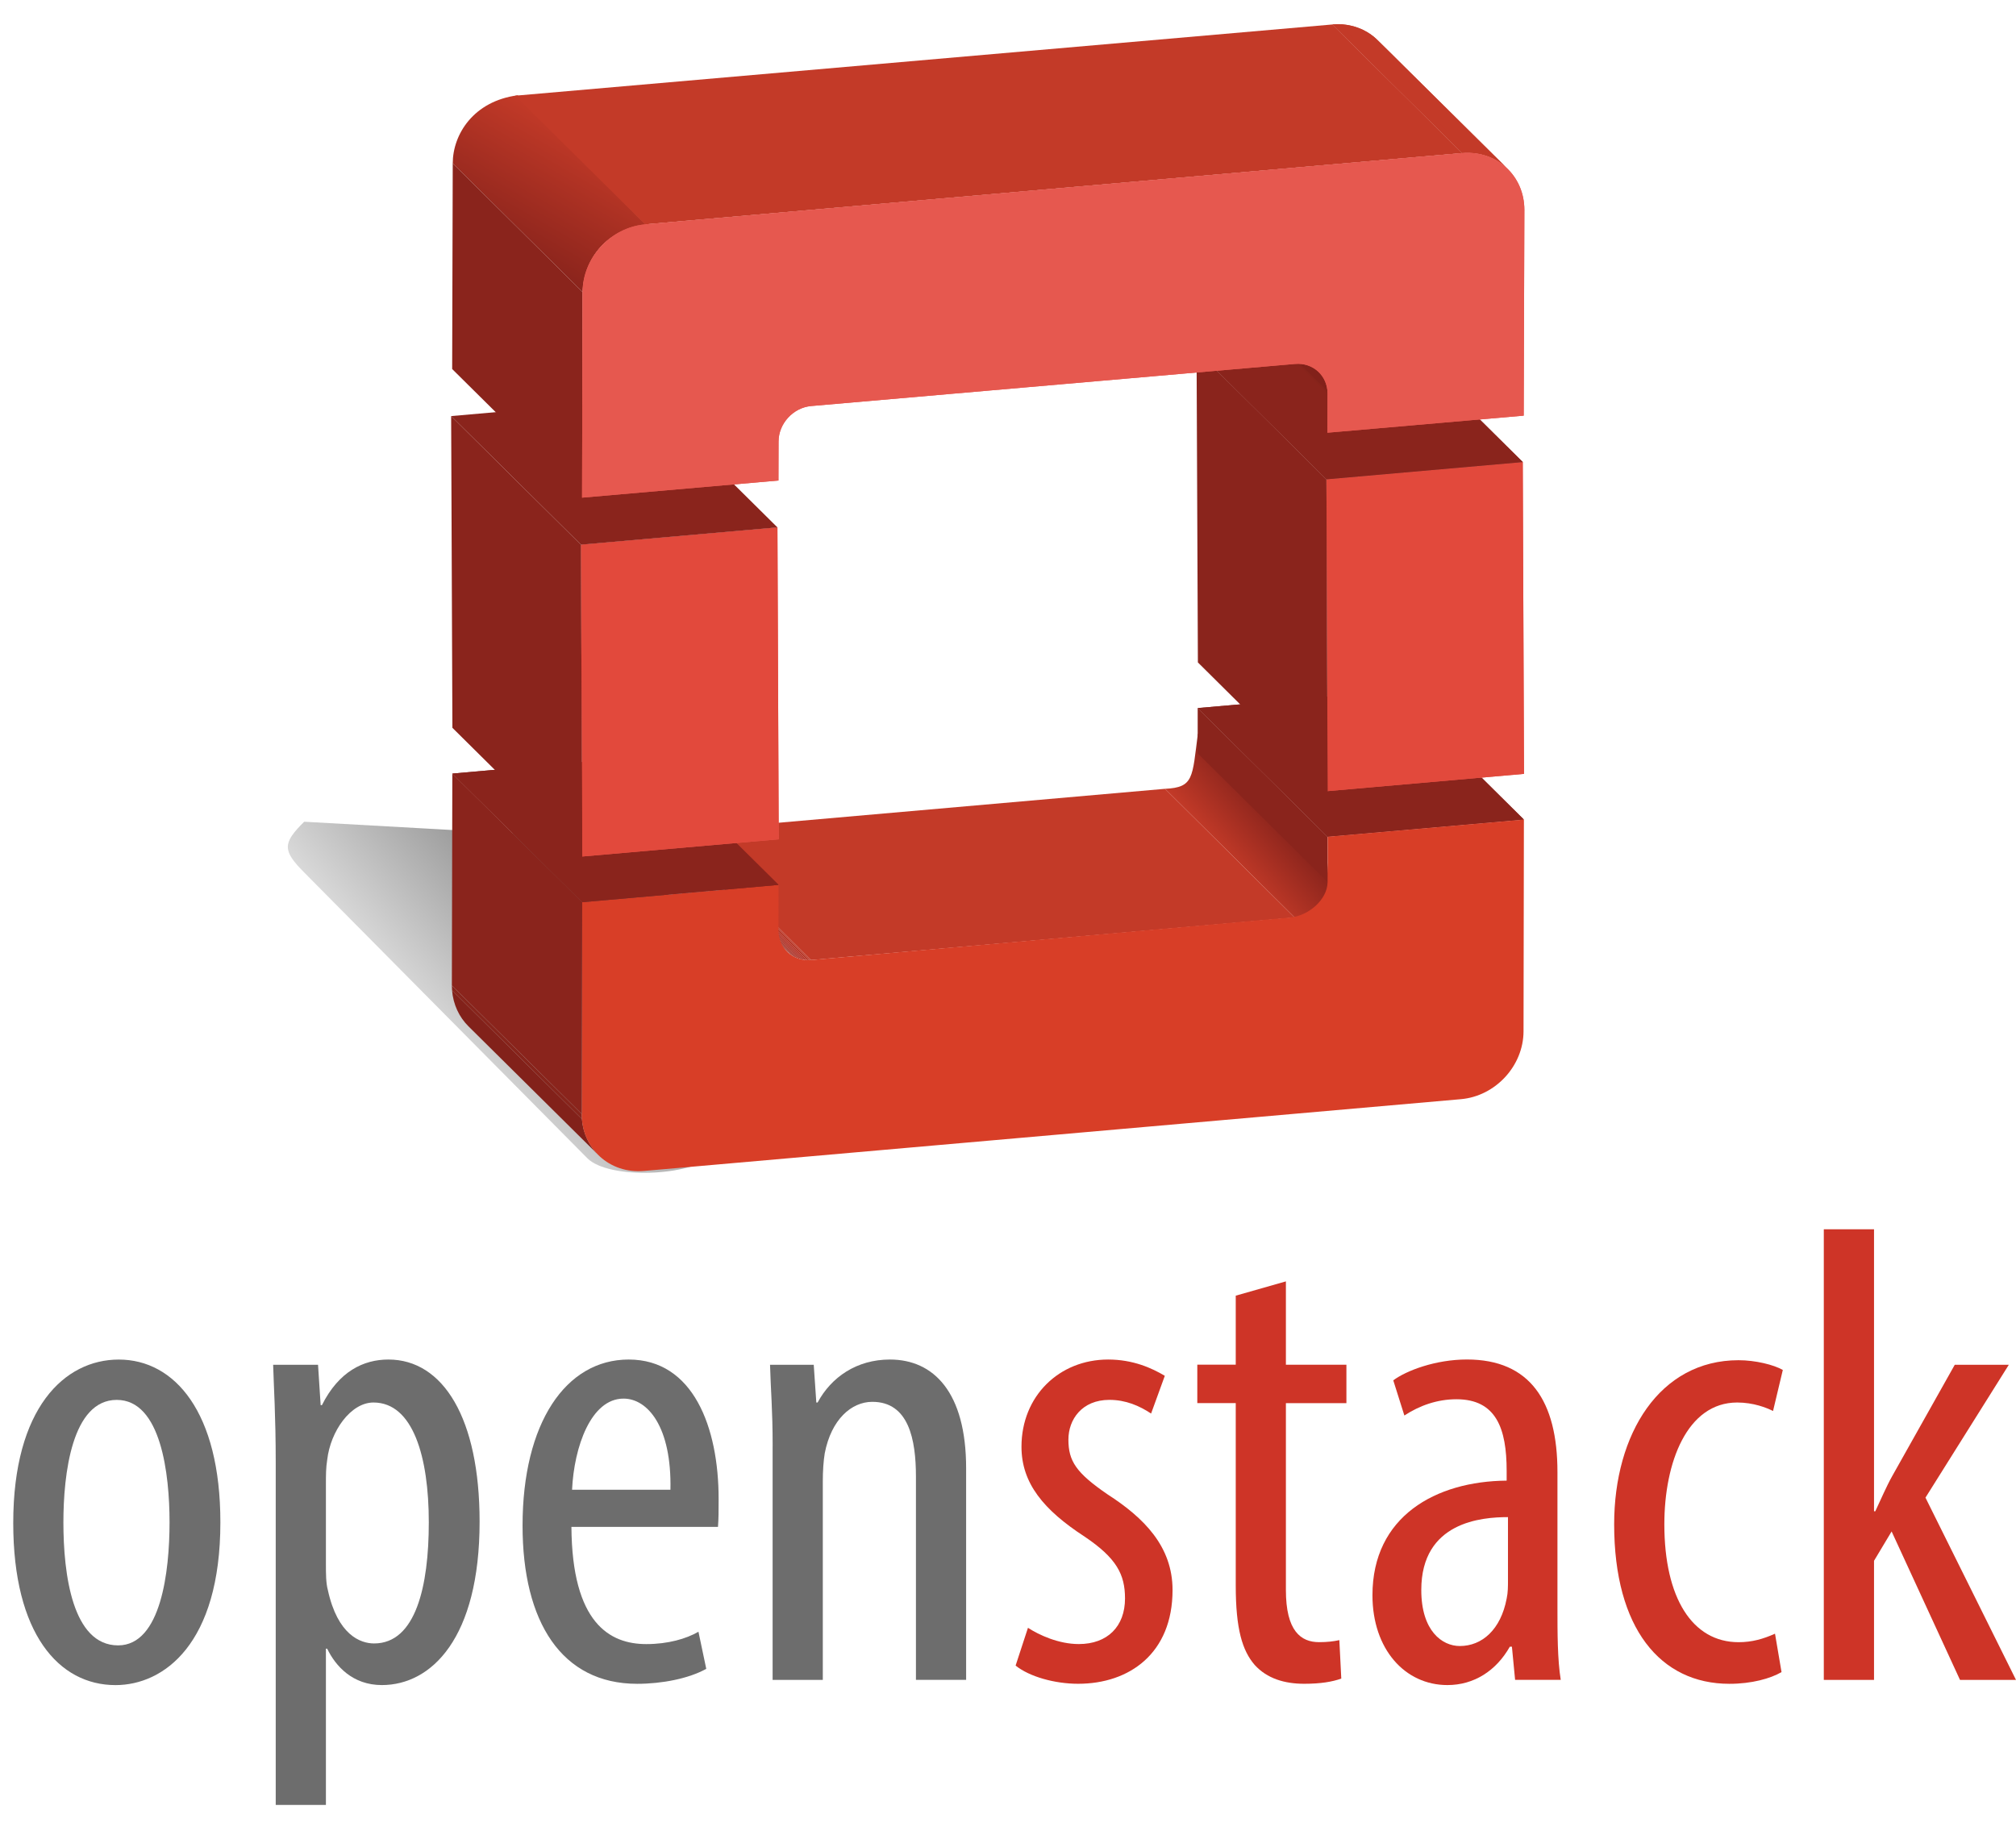
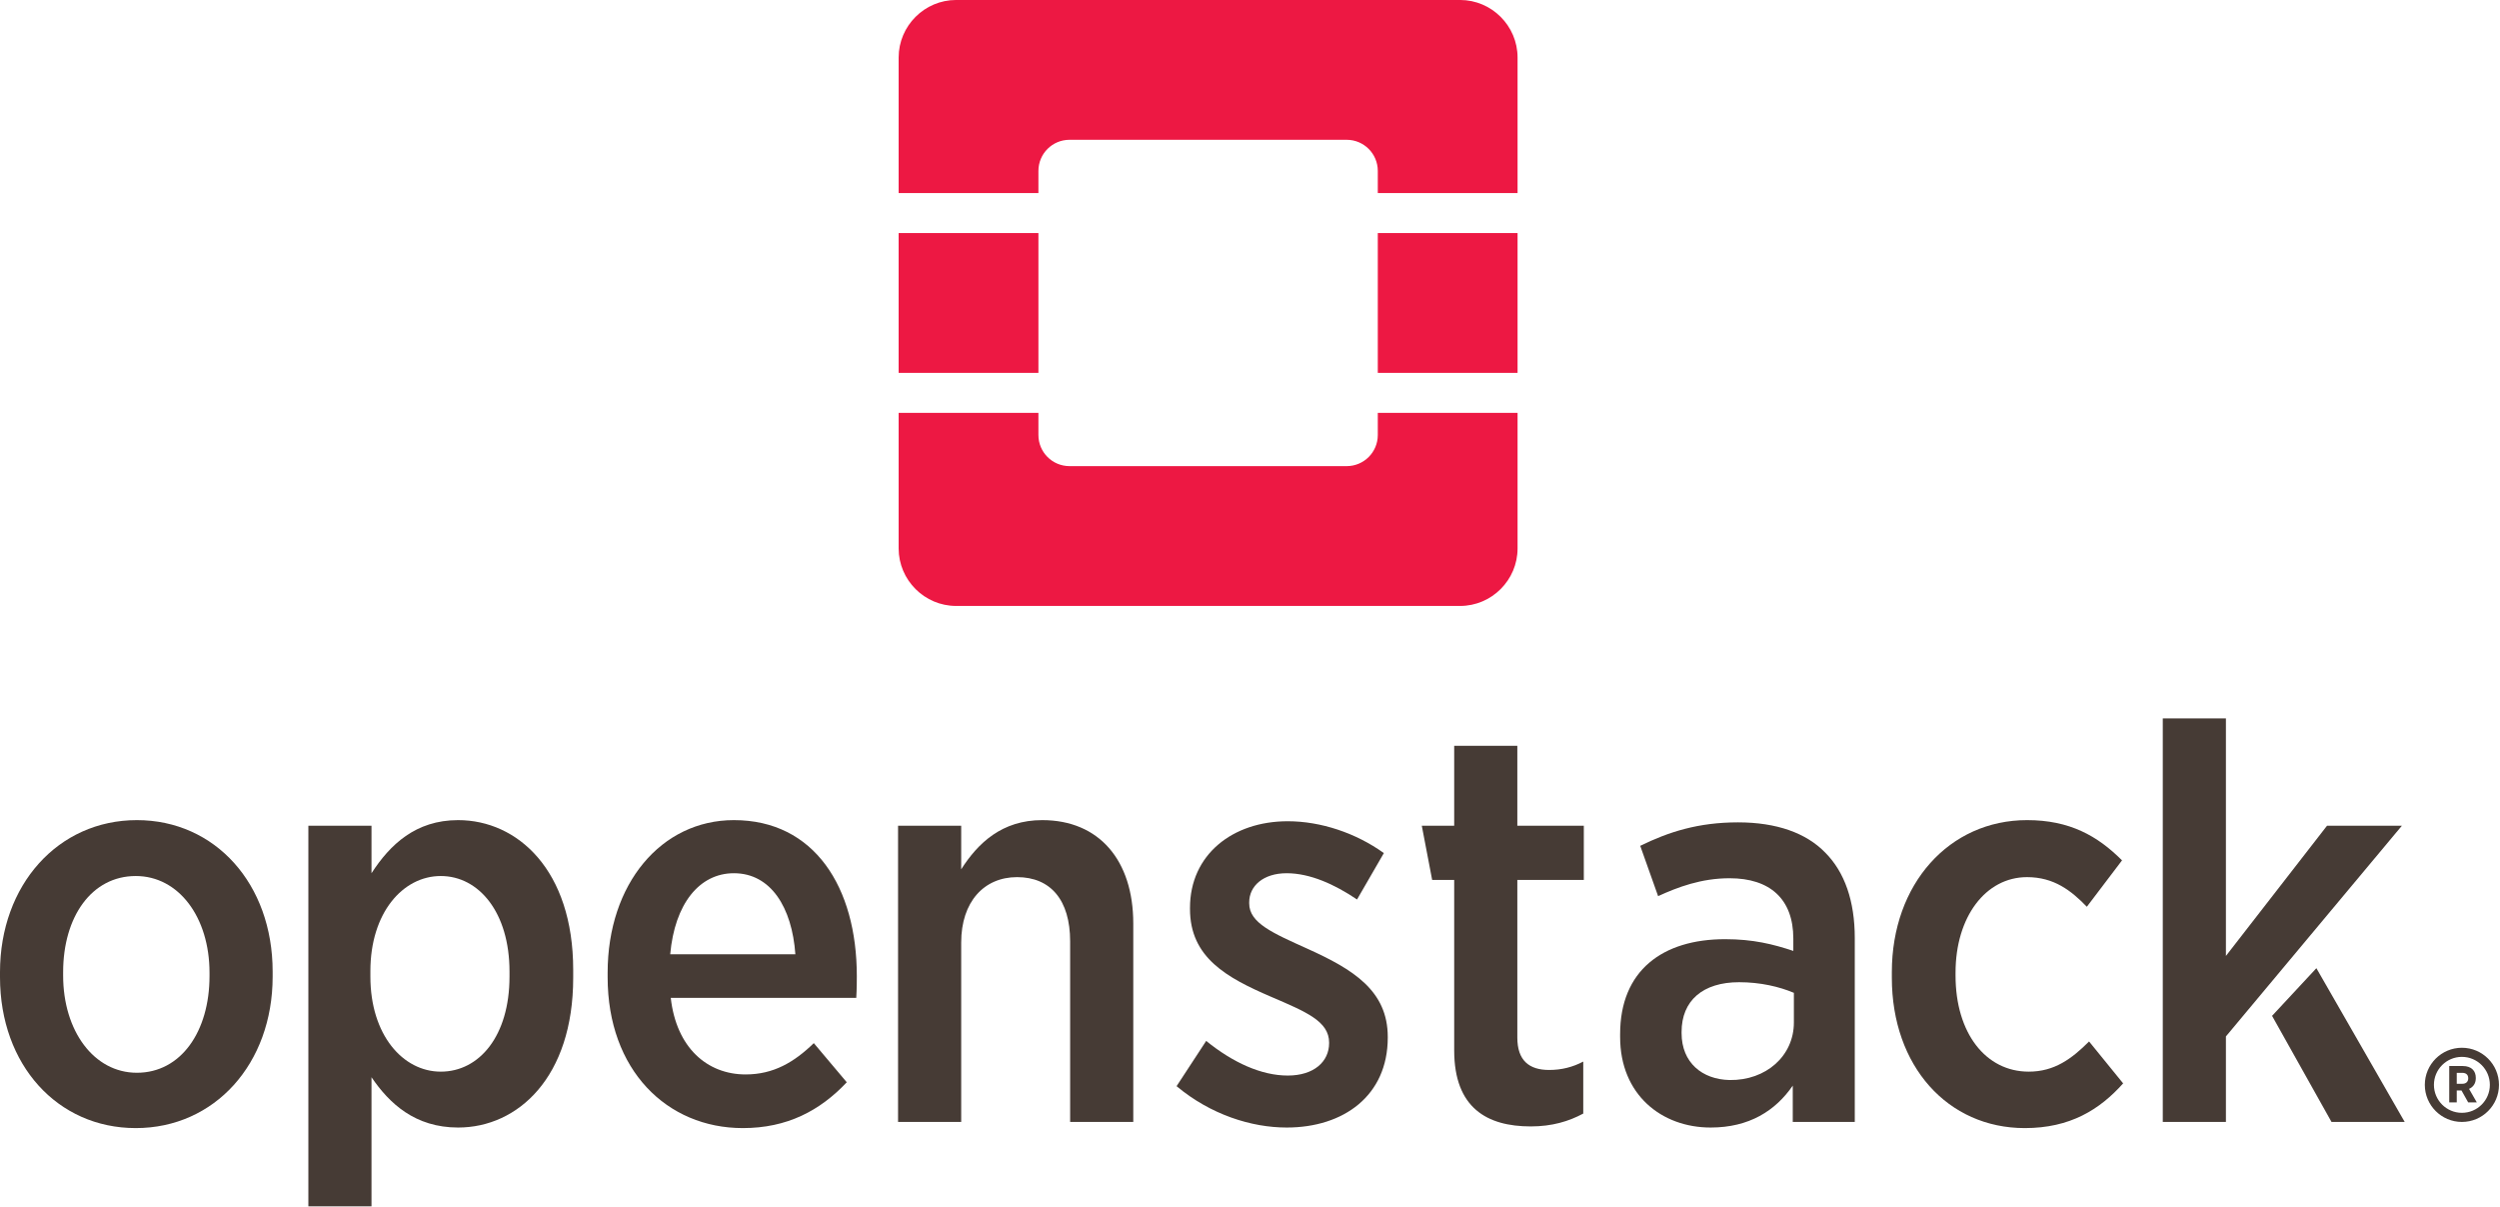
- <svg xmlns="http://www.w3.org/2000/svg" xmlns:xlink="http://www.w3.org/1999/xlink" version="1.1" id="Layer_1" x="0px" y="0px" width="59.37px" height="54.166px" viewBox="0 0 59.37 54.166" enable-background="new 0 0 59.37 54.166" xml:space="preserve">
-   <g>
-     <path fill="#6D6D6D" d="M6.49,44.841c0,3.587-1.669,4.795-3.089,4.795c-1.668,0-3.011-1.515-3.011-4.774   c0-3.396,1.515-4.815,3.107-4.815C5.146,40.046,6.49,41.6,6.49,44.841z M1.867,44.841c0,1.535,0.268,3.625,1.611,3.625   c1.266,0,1.515-2.186,1.515-3.625c0-1.419-0.249-3.606-1.554-3.606C2.117,41.234,1.867,43.422,1.867,44.841z" />
-     <path fill="#6D6D6D" d="M8.12,43.096c0-1.419-0.058-2.244-0.076-2.896h1.322l0.077,1.189h0.038   c0.499-0.997,1.228-1.343,1.957-1.343c1.611,0,2.686,1.727,2.686,4.776c0,3.433-1.42,4.813-2.878,4.813   c-0.862,0-1.362-0.557-1.611-1.072H9.598v4.603H8.12V43.096z M9.598,46.069c0,0.288,0,0.556,0.057,0.767   c0.288,1.324,0.959,1.573,1.362,1.573c1.228,0,1.611-1.688,1.611-3.568c0-1.917-0.46-3.529-1.63-3.529   c-0.671,0-1.266,0.845-1.362,1.689c-0.038,0.229-0.038,0.459-0.038,0.708V46.069z" />
-     <path fill="#6D6D6D" d="M16.828,44.976c0.019,2.84,1.132,3.452,2.206,3.452c0.633,0,1.17-0.153,1.535-0.364l0.23,1.093   c-0.518,0.288-1.305,0.441-2.034,0.441c-2.224,0-3.376-1.822-3.376-4.66c0-3.012,1.266-4.892,3.126-4.892   c1.9,0,2.648,1.995,2.648,4.104c0,0.346,0,0.595-0.019,0.825H16.828z M19.744,43.882c0.039-1.859-0.672-2.685-1.381-2.685   c-0.958,0-1.457,1.418-1.516,2.685H19.744z" />
-     <path fill="#6D6D6D" d="M22.754,42.598c0-1.095-0.057-1.649-0.077-2.398h1.287l0.076,1.112h0.038   c0.403-0.748,1.15-1.266,2.13-1.266c1.285,0,2.244,0.96,2.244,3.204v6.232h-1.478v-5.984c0-1.093-0.21-2.206-1.285-2.206   c-0.615,0-1.208,0.518-1.401,1.516c-0.037,0.23-0.057,0.519-0.057,0.824v5.851h-1.478V42.598z" />
-     <path fill="#CE3427" d="M30.273,47.948c0.326,0.212,0.902,0.479,1.497,0.479c0.844,0,1.361-0.518,1.361-1.343   c0-0.709-0.25-1.188-1.189-1.821c-1.208-0.786-1.86-1.573-1.86-2.648c0-1.495,1.113-2.569,2.552-2.569   c0.729,0,1.284,0.249,1.669,0.48l-0.404,1.111c-0.346-0.229-0.747-0.403-1.228-0.403c-0.806,0-1.207,0.575-1.207,1.171   c0,0.633,0.229,0.979,1.15,1.611c1.073,0.69,1.917,1.535,1.917,2.819c0,1.861-1.266,2.762-2.781,2.762   c-0.69,0-1.438-0.21-1.841-0.536L30.273,47.948z" />
-     <path fill="#CE3427" d="M37.869,37.744v2.455h1.782v1.132h-1.782v5.505c0,1.208,0.441,1.535,0.977,1.535   c0.231,0,0.424-0.021,0.597-0.06l0.057,1.133c-0.268,0.096-0.613,0.153-1.092,0.153c-0.578,0-1.094-0.153-1.459-0.556   c-0.364-0.422-0.557-1.057-0.557-2.34v-5.371H35.26v-1.132h1.132v-2.033L37.869,37.744z" />
-     <path fill="#CE3427" d="M44.619,49.482l-0.094-0.978h-0.061c-0.401,0.709-1.054,1.131-1.839,1.131   c-1.248,0-2.207-1.054-2.207-2.646c0-2.322,1.861-3.358,3.952-3.376v-0.288c0-1.247-0.308-2.109-1.479-2.109   c-0.574,0-1.094,0.191-1.533,0.479l-0.327-1.036c0.386-0.288,1.248-0.614,2.169-0.614c1.86,0,2.666,1.229,2.666,3.317v4.01   c0,0.711,0,1.515,0.097,2.109H44.619z M44.409,44.688c-0.766,0-2.553,0.134-2.553,2.147c0,1.208,0.616,1.65,1.134,1.65   c0.653,0,1.207-0.479,1.381-1.401c0.038-0.172,0.038-0.363,0.038-0.518V44.688z" />
-     <path fill="#CE3427" d="M52.465,49.253c-0.327,0.191-0.882,0.345-1.534,0.345c-2.033,0-3.395-1.631-3.395-4.699   c0-2.665,1.341-4.833,3.663-4.833c0.498,0,1.037,0.134,1.304,0.287l-0.288,1.209c-0.19-0.096-0.575-0.25-1.055-0.25   c-1.477,0-2.146,1.765-2.146,3.587c0,2.169,0.824,3.473,2.186,3.473c0.403,0,0.729-0.097,1.073-0.25L52.465,49.253z" />
-     <path fill="#CE3427" d="M55.189,44.516h0.037c0.173-0.365,0.326-0.729,0.498-1.036l1.843-3.28h1.592l-2.455,3.914l2.666,5.369   h-1.649l-2.014-4.373l-0.518,0.864v3.509H53.71V36.21h1.479V44.516z" />
-   </g>
-   <g>
-     <linearGradient id="SVGID_1_" gradientUnits="userSpaceOnUse" x1="133.168" y1="-304.745" x2="150.967" y2="-306.044" gradientTransform="matrix(0.711 -0.7032 -0.7032 -0.711 -297.5767 -90.3491)">
-       <stop offset="0" style="stop-color:#000000;stop-opacity:0" />
-       <stop offset="1" style="stop-color:#010201" />
-     </linearGradient>
-     <path fill="url(#SVGID_1_)" d="M8.945,25.686c-0.629-0.635-0.624-0.852,0.013-1.481l7.208,0.403   c0.635-0.628,1.713,0.25,2.342,0.888l4.304,3.166c0.629,0.637,2.95,2.234,2.314,2.863l-4.121,2.496   c-0.636,0.63-3.079,0.73-3.708,0.096L8.945,25.686z" />
-     <linearGradient id="SVGID_2_" gradientUnits="userSpaceOnUse" x1="304.456" y1="-328.632" x2="306.111" y2="-327.193" gradientTransform="matrix(1 0 0 -1 -268.5 -303.5)">
-       <stop offset="0" style="stop-color:#C33A28" />
-       <stop offset="0.882" style="stop-color:#8A241C" />
-     </linearGradient>
-     <path fill="url(#SVGID_2_)" d="M34.308,23.235l3.821,3.792c0.916-0.147,1.066-0.609,0.958-1.636l-3.81-3.782l0,0   C35.108,22.911,35.16,23.195,34.308,23.235L34.308,23.235z" />
-     <linearGradient id="SVGID_3_" gradientUnits="userSpaceOnUse" x1="283.565" y1="-310.894" x2="285.596" y2="-307.375" gradientTransform="matrix(1 0 0 -1 -268.5 -303.5)">
-       <stop offset="0" style="stop-color:#8A241C" />
-       <stop offset="1" style="stop-color:#C33A28" />
-     </linearGradient>
-     <path fill="url(#SVGID_3_)" d="M17.157,8.602l-3.824-3.788c0-0.854,0.612-1.837,1.913-2.007l3.781,3.812l0,0   C17.726,6.788,17.198,7.75,17.157,8.602L17.157,8.602z" />
-     <g>
-       <g>
-         <g>
-           <g>
-             <g>
-               <g>
-                 <g enable-background="new    ">
-                   <g>
-                     <g>
-                       <polygon fill="#8A241C" points="39.098,24.648 35.271,20.857 41.053,20.349 44.878,24.142           " />
-                     </g>
-                     <g>
-                       <polygon fill="#8A241C" points="39.098,24.648 35.271,20.857 41.053,20.349 44.878,24.142           " />
-                     </g>
-                   </g>
-                   <g>
-                     <polygon fill="#8A241C" points="39.096,25.981 35.271,22.19 35.271,20.857 39.098,24.648          " />
-                   </g>
-                   <g>
-                     <polygon fill="#C33A28" points="23.883,28.279 20.062,24.486 34.308,23.235 38.129,27.027          " />
-                   </g>
-                   <g enable-background="new    ">
-                     <g>
-                       <defs>
-                         <path id="SVGID_4_" d="M23.184,28.034c-0.059-0.058-0.135-0.131-0.194-0.191c-1.209-1.201-2.421-2.399-3.632-3.602             c0.175,0.174,0.424,0.269,0.705,0.245l3.821,3.793C23.605,28.305,23.358,28.204,23.184,28.034z" />
-                       </defs>
-                       <clipPath id="SVGID_5_">
-                         <use xlink:href="#SVGID_4_" overflow="visible" />
-                       </clipPath>
-                       <g clip-path="url(#SVGID_5_)" enable-background="new    ">
-                         <path fill="#942820" d="M23.184,28.034l-3.827-3.792c0.012,0.014,0.027,0.023,0.04,0.034l3.825,3.793             C23.206,28.056,23.196,28.047,23.184,28.034" />
-                         <path fill="#972920" d="M23.221,28.069l-3.825-3.793c0.02,0.021,0.042,0.037,0.061,0.053l3.824,3.79             C23.26,28.104,23.241,28.084,23.221,28.069" />
-                         <path fill="#9A2C21" d="M23.282,28.118l-3.824-3.79c0.017,0.013,0.037,0.024,0.057,0.035l3.825,3.791             C23.322,28.144,23.302,28.131,23.282,28.118" />
-                         <path fill="#9E2D21" d="M23.339,28.154l-3.825-3.791c0.02,0.014,0.04,0.024,0.059,0.032l3.825,3.792             C23.378,28.179,23.358,28.168,23.339,28.154" />
-                         <path fill="#A22C23" d="M23.398,28.188l-3.825-3.792c0.018,0.01,0.037,0.019,0.055,0.03l3.824,3.788             C23.435,28.204,23.418,28.196,23.398,28.188" />
-                         <path fill="#A72D24" d="M23.452,28.214l-3.824-3.788c0.02,0.004,0.042,0.013,0.059,0.019l3.823,3.791             C23.491,28.227,23.472,28.222,23.452,28.214" />
-                         <path fill="#AB3125" d="M23.509,28.235l-3.823-3.791c0.02,0.006,0.04,0.014,0.059,0.018l3.825,3.789             C23.549,28.248,23.529,28.239,23.509,28.235" />
-                         <path fill="#AE3125" d="M23.57,28.252l-3.825-3.789c0.017,0.006,0.04,0.009,0.062,0.013l3.822,3.789             C23.607,28.261,23.587,28.256,23.57,28.252" />
-                         <path fill="#B13126" d="M23.629,28.265l-3.822-3.789c0.02,0.003,0.04,0.006,0.062,0.008l3.826,3.79             C23.675,28.274,23.648,28.272,23.629,28.265" />
-                         <path fill="#B63327" d="M23.694,28.274l-3.826-3.79c0.023,0.005,0.047,0.005,0.069,0.006l3.825,3.791             C23.737,28.281,23.718,28.279,23.694,28.274" />
-                         <path fill="#B63627" d="M23.763,28.281l-3.825-3.791c0.025,0.001,0.052,0.001,0.076,0.001l3.827,3.79             C23.814,28.281,23.79,28.281,23.763,28.281" />
-                         <path fill="#BB3727" d="M23.841,28.281l-3.827-3.79c0.015-0.002,0.032-0.002,0.047-0.005l3.821,3.793             C23.868,28.281,23.853,28.281,23.841,28.281" />
-                       </g>
-                     </g>
-                   </g>
-                   <g enable-background="new    ">
-                     <g>
-                       <defs>
-                         <path id="SVGID_6_" d="M17.621,34.021l-3.825-3.79c-0.305-0.3-0.489-0.724-0.489-1.202l3.826,3.786             C17.133,33.298,17.315,33.716,17.621,34.021z" />
-                       </defs>
-                       <clipPath id="SVGID_7_">
-                         <use xlink:href="#SVGID_6_" overflow="visible" />
-                       </clipPath>
-                       <g clip-path="url(#SVGID_7_)" enable-background="new    ">
-                         <path fill="#82211A" d="M17.621,34.021l-3.825-3.79c-0.273-0.271-0.45-0.641-0.483-1.061l3.824,3.792             C17.17,33.383,17.347,33.749,17.621,34.021" />
-                         <path fill="#87241B" d="M17.137,32.962l-3.824-3.792c-0.004-0.044-0.004-0.095-0.006-0.142l3.826,3.786             C17.133,32.866,17.136,32.911,17.137,32.962" />
-                       </g>
-                     </g>
-                   </g>
-                   <g>
-                     <path fill="#D83E27" d="M44.878,24.142l-0.011,6.239c-0.003,1.013-0.824,1.906-1.842,1.996l-24.061,2.114           c-1.014,0.089-1.837-0.663-1.832-1.677l0.013-6.24l5.783-0.51l-0.003,1.337c0,0.531,0.428,0.922,0.958,0.877l14.112-1.252           c0.527-0.048,1.095-0.513,1.102-1.046l0.001-1.333L44.878,24.142z" />
-                   </g>
-                   <g>
-                     <g>
-                       <polygon fill="#8A241C" points="17.146,26.575 13.321,22.786 19.105,22.275 22.928,26.065           " />
-                     </g>
-                     <g>
-                       <polygon fill="#8A241C" points="17.146,26.575 13.321,22.786 19.105,22.275 22.928,26.065           " />
-                     </g>
-                   </g>
-                   <g>
-                     <polygon fill="#8A241C" points="17.133,32.814 13.307,29.028 13.321,22.786 17.146,26.575          " />
-                   </g>
-                 </g>
-                 <g enable-background="new    ">
-                   <g>
-                     <g>
-                       <polygon fill="#E6584F" points="44.844,13.61 44.881,22.795 39.098,23.303 39.063,14.118           " />
-                     </g>
-                     <g>
-                       <polygon fill="#E2493C" points="44.844,13.61 44.881,22.795 39.098,23.303 39.063,14.118           " />
-                     </g>
-                   </g>
-                   <g>
-                     <polygon fill="#8A241C" points="39.098,23.303 35.277,19.512 35.238,10.324 39.063,14.118          " />
-                   </g>
-                   <g>
-                     <g>
-                       <polygon fill="#8A241C" points="39.063,14.118 35.238,10.324 41.021,9.82 44.844,13.61           " />
-                     </g>
-                     <g>
-                       <polygon fill="#8A241C" points="39.063,14.118 35.238,10.324 41.021,9.82 44.844,13.61           " />
-                     </g>
-                   </g>
-                 </g>
-                 <g enable-background="new    ">
-                   <g>
-                     <g>
-                       <polygon fill="#E6584F" points="22.895,15.535 22.933,24.722 17.147,25.229 17.108,16.044           " />
-                     </g>
-                     <g>
-                       <polygon fill="#E2493C" points="22.895,15.535 22.933,24.722 17.147,25.229 17.108,16.044           " />
-                     </g>
-                   </g>
-                   <g>
-                     <polygon fill="#8A241C" points="17.147,25.229 13.323,21.438 13.286,12.256 17.108,16.044          " />
-                   </g>
-                   <g>
-                     <polygon fill="#8A241C" points="17.108,16.044 13.286,12.256 19.071,11.747 22.895,15.535          " />
-                   </g>
-                 </g>
-               </g>
-               <g>
-                 <g enable-background="new    ">
-                   <g>
-                     <polygon fill="#8A241C" points="39.091,12.747 35.265,8.959 35.271,7.805 39.096,11.595          " />
-                   </g>
-                   <g enable-background="new    ">
-                     <g>
-                       <defs>
-                         <path id="SVGID_8_" d="M35.014,7.173c1.277,1.264,2.549,2.527,3.821,3.792c0.162,0.157,0.261,0.378,0.261,0.631             l-3.825-3.79C35.271,7.552,35.172,7.332,35.014,7.173z" />
-                       </defs>
-                       <clipPath id="SVGID_9_">
-                         <use xlink:href="#SVGID_8_" overflow="visible" />
-                       </clipPath>
-                       <g clip-path="url(#SVGID_9_)" enable-background="new    ">
-                         <path fill="#87241B" d="M39.096,11.595l-3.825-3.79c0-0.026-0.006-0.048-0.008-0.075l3.826,3.791             C39.091,11.543,39.096,11.572,39.096,11.595" />
-                         <path fill="#82211A" d="M39.089,11.521L35.263,7.73c-0.014-0.222-0.104-0.416-0.249-0.557l3.821,3.791             C38.979,11.106,39.072,11.299,39.089,11.521" />
-                       </g>
-                     </g>
-                   </g>
-                   <g enable-background="new    ">
-                     <g>
-                       <g>
-                         <path id="SVGID_16_" fill="#C33A28" d="M40.58,1.193c0.256,0.249,0.513,0.502,0.763,0.753             c1.022,1.012,2.043,2.023,3.062,3.032c-0.336-0.33-0.813-0.513-1.345-0.47l-3.824-3.788             C39.767,0.674,40.247,0.857,40.58,1.193z" />
-                       </g>
-                       <g>
-                         <defs>
-                           <path id="SVGID_10_" d="M40.58,1.193c0.256,0.249,0.513,0.502,0.763,0.753c1.022,1.012,2.043,2.023,3.062,3.032              c-0.336-0.33-0.813-0.513-1.345-0.47l-3.824-3.788C39.767,0.674,40.247,0.857,40.58,1.193z" />
-                         </defs>
-                         <clipPath id="SVGID_11_">
-                           <use xlink:href="#SVGID_10_" overflow="visible" />
-                         </clipPath>
-                         <g clip-path="url(#SVGID_11_)">
-                           <path fill="#C33A28" d="M39.236,0.721l3.824,3.789c0.023,0,0.051-0.004,0.077-0.004l-3.824-3.789              C39.289,0.716,39.262,0.718,39.236,0.721z" />
-                           <path fill="#C33A28" d="M39.313,0.716l3.824,3.789c0.05-0.004,0.1-0.004,0.146-0.001l-3.821-3.788              C39.415,0.713,39.363,0.713,39.313,0.716z" />
-                           <path fill="#C33A28" d="M39.463,0.716l3.821,3.788c0.046,0.001,0.093,0.004,0.135,0.011l-3.824-3.79              C39.551,0.719,39.509,0.716,39.463,0.716z" />
-                           <path fill="#C33A28" d="M39.595,0.726l3.824,3.79c0.043,0.005,0.083,0.01,0.124,0.019l-3.825-3.793              C39.679,0.736,39.637,0.729,39.595,0.726z" />
-                           <path fill="#C33A28" d="M39.718,0.742l3.825,3.793c0.038,0.004,0.08,0.014,0.118,0.023l-3.825-3.787              C39.797,0.761,39.76,0.752,39.718,0.742z" />
-                           <path fill="#C33A28" d="M39.836,0.771l3.825,3.787c0.036,0.012,0.072,0.021,0.11,0.034l-3.824-3.789              C39.909,0.792,39.875,0.778,39.836,0.771z" />
-                           <path fill="#C33A28" d="M39.947,0.804l3.824,3.789c0.037,0.012,0.073,0.026,0.111,0.041l-3.824-3.789              C40.02,0.83,39.984,0.815,39.947,0.804z" />
-                           <path fill="#C33A28" d="M40.059,0.844l3.824,3.789c0.039,0.016,0.071,0.031,0.108,0.052l-3.825-3.792              C40.131,0.877,40.095,0.857,40.059,0.844z" />
-                           <path fill="#C33A28" d="M40.166,0.893l3.824,3.792c0.039,0.017,0.074,0.038,0.111,0.058l-3.827-3.791              C40.239,0.936,40.202,0.914,40.166,0.893z" />
-                           <path fill="#C33A28" d="M40.274,0.952l3.827,3.792c0.037,0.022,0.073,0.048,0.111,0.074L40.387,1.03              C40.353,1.002,40.313,0.979,40.274,0.952z" />
-                           <path fill="#C33A28" d="M40.387,1.03l3.826,3.789c0.041,0.031,0.079,0.06,0.114,0.09l-3.822-3.785              C40.467,1.087,40.431,1.055,40.387,1.03z" />
-                           <path fill="#C33A28" d="M40.58,1.193c-0.025-0.028-0.05-0.051-0.075-0.07l3.822,3.785              c0.029,0.027,0.052,0.048,0.077,0.071L40.58,1.193z" />
-                         </g>
-                       </g>
-                     </g>
-                   </g>
-                   <g>
-                     <polygon fill="#8A241C" points="17.141,14.66 13.316,10.87 13.333,4.814 17.157,8.602          " />
-                   </g>
-                   <g>
-                     <polygon fill="#C33A28" points="18.998,6.609 15.173,2.819 39.236,0.721 43.061,4.509          " />
-                   </g>
-                   <g>
-                     <g>
-                       <path fill="#E6584F" d="M18.998,6.609l24.063-2.1c1.014-0.084,1.833,0.662,1.831,1.679l-0.02,6.055l-5.781,0.503            l0.005-1.151c0-0.529-0.427-0.921-0.959-0.875l-14.249,1.24c-0.527,0.047-0.96,0.515-0.96,1.045l-0.003,1.149            l-5.784,0.505l0.016-6.058C17.16,7.59,17.985,6.699,18.998,6.609z" />
-                     </g>
-                     <g>
-                       <path fill="#E6584F" d="M18.998,6.609l24.063-2.1c1.014-0.084,1.833,0.662,1.831,1.679l-0.02,6.055l-5.781,0.503            l0.005-1.151c0-0.529-0.427-0.921-0.959-0.875l-14.249,1.24c-0.527,0.047-0.96,0.515-0.96,1.045l-0.003,1.149            l-5.784,0.505l0.016-6.058C17.16,7.59,17.985,6.699,18.998,6.609z" />
-                     </g>
-                   </g>
-                 </g>
-               </g>
-             </g>
-           </g>
-         </g>
-       </g>
+ <svg xmlns="http://www.w3.org/2000/svg" id="svg2" version="1.1" xml:space="preserve" width="586.662" height="283.087" viewBox="0 0 586.662 283.087">
+   <defs id="defs6" />
+   <g id="g10" transform="matrix(1.25,0,0,-1.25,0,283.0875)">
+     <g id="g12" transform="scale(0.1,0.1)">
+       <path d="m 4623.62,175.559 c -28.97,0 -52.53,23.562 -52.53,52.519 0,28.973 23.56,52.531 52.53,52.531 28.96,0 52.52,-23.558 52.52,-52.531 0,-28.957 -23.56,-52.519 -52.52,-52.519 z m 69.63,52.519 c 0,38.402 -31.24,69.641 -69.63,69.641 -38.4,0 -69.64,-31.239 -69.64,-69.641 0,-38.387 31.24,-69.629 69.64,-69.629 38.39,0 69.63,31.242 69.63,69.629" style="fill:#463b35;fill-opacity:1;fill-rule:nonzero;stroke:none" id="path14" />
+       <path d="m 4635.5,240.32 c 0,-6.14 -3.9,-10.242 -11.12,-10.242 l -10.42,0 0,20.57 10.14,0 c 7.21,0 11.4,-3.418 11.4,-10.226 l 0,-0.102 z m 14.24,0.391 0,0.391 c 0,6.718 -2.05,12.078 -5.76,15.789 -4.29,4.289 -10.62,6.531 -18.51,6.531 l -25.64,0 0,-68.231 14.13,0 0,22.411 8.87,0 12.57,-22.411 16.19,0 -14.53,25.34 c 7.51,3.309 12.68,9.848 12.68,20.18" style="fill:#463b35;fill-opacity:1;fill-rule:nonzero;stroke:none" id="path16" />
+       <path d="m 118.57,433.359 0,6.289 c 0,103.903 53.516,180.481 136.41,180.481 80.793,0 138.508,-77.641 138.508,-181.52 l 0,-6.289 c 0,-103.879 -53.515,-181.531 -136.41,-181.531 -80.801,0 -138.508,78.691 -138.508,182.57 z m 393.481,-2.089 0,9.449 C 512.051,605.461 403.98,725.07 257.078,725.07 109.125,725.07 0,603.352 0,439.648 l 0,-9.429 C 0,265.48 108.078,146.91 254.98,146.91 c 147.946,0 257.071,120.668 257.071,284.36" style="fill:#463b35;fill-opacity:1;fill-rule:nonzero;stroke:none" id="path18" />
+       <path d="m 695.609,431.27 0,10.492 c 0,109.129 60.864,178.367 132.207,178.367 71.356,0 129.067,-68.199 129.067,-179.41 l 0,-9.449 c 0,-111.231 -56.664,-178.391 -129.067,-178.391 -71.343,0 -132.207,69.269 -132.207,178.391 z m 380.901,-2.11 0,14.692 c 0,187.839 -104.936,281.218 -216.158,281.218 -79.75,0 -128.02,-46.172 -162.641,-99.691 l 0,89.199 -118.57,0 0,-714.578 118.57,0 0,242.391 c 33.574,-49.309 81.848,-94.43 162.641,-94.43 112.265,0 216.158,94.43 216.158,281.199" style="fill:#463b35;fill-opacity:1;fill-rule:nonzero;stroke:none" id="path20" />
+       <path d="m 1378.32,625.379 c 69.26,0 109.13,-64 115.43,-152.141 l -235.04,0 c 8.39,94.434 54.56,152.141 119.61,152.141 z m 211.96,-392.438 -61.91,73.469 c -36.72,-35.68 -75.55,-58.769 -128.01,-58.769 -72.4,0 -130.12,50.371 -140.61,143.75 l 348.37,0 c 1.04,16.789 1.04,33.589 1.04,40.929 0,166.828 -79.74,292.75 -230.84,292.75 -136.41,0 -237.14,-119.609 -237.14,-286.461 l 0,-8.39 c 0,-174.18 111.22,-283.309 253.94,-283.309 82.89,0 144.8,32.531 195.16,86.031" style="fill:#463b35;fill-opacity:1;fill-rule:nonzero;stroke:none" id="path22" />
+       <path d="m 1957.34,725.07 c -75.55,0 -120.67,-43.031 -152.15,-92.34 l 0,81.848 -118.57,0 0,-556.129 118.57,0 0,336.821 c 0,76.601 43.02,122.769 104.93,122.769 62.96,0 99.68,-43.008 99.68,-120.66 l 0,-338.93 118.57,0 0,372.5 c 0,118.571 -64.01,194.121 -171.03,194.121" style="fill:#463b35;fill-opacity:1;fill-rule:nonzero;stroke:none" id="path24" />
+       <path d="m 2606.33,316.898 0,1.051 c 0,87.09 -65.07,126.949 -151.11,165.781 -65.05,29.391 -109.12,48.258 -109.12,84.989 l 0,2.109 c 0,30.434 26.23,54.551 70.3,54.551 44.07,0 90.24,-20.988 132.21,-49.309 l 50.37,87.102 c -52.46,37.758 -118.57,59.789 -180.48,59.789 -103.88,0 -183.62,-62.949 -183.62,-162.629 l 0,-2.113 c 0,-91.27 69.25,-129.059 152.14,-164.719 66.1,-28.34 109.13,-46.168 109.13,-86.051 l 0,-1.039 c 0,-34.629 -28.33,-60.859 -77.65,-60.859 -49.31,0 -102.83,24.14 -153.19,65.039 l -55.62,-84.981 c 64.01,-53.507 140.61,-77.648 206.71,-77.648 107.03,0 189.93,59.82 189.93,168.937" style="fill:#463b35;fill-opacity:1;fill-rule:nonzero;stroke:none" id="path26" />
+       <path d="m 2973.47,174.191 0,97.59 c -19.94,-10.5 -40.92,-15.742 -64.01,-15.742 -37.78,0 -59.81,17.832 -59.81,60.859 l 0,295.891 124.87,0 0,101.789 -124.87,0 0,150.051 -118.57,0 0,-150.051 -60.86,0 19.48,-101.789 41.38,0 0,-320.027 c 0,-108.082 61.91,-142.711 143.76,-142.711 39.87,0 71.35,9.449 98.63,24.14" style="fill:#463b35;fill-opacity:1;fill-rule:nonzero;stroke:none" id="path28" />
+       <path d="m 3369.03,345.219 c 0,-62.949 -52.47,-109.117 -120.67,-108.078 -51.41,1.05 -90.23,32.55 -90.23,88.14 l 0,2.11 c 0,58.757 39.86,93.39 108.06,93.39 39.88,0 75.56,-8.402 102.84,-19.941 l 0,-55.621 z m 58.76,318.992 c -35.68,36.719 -91.29,56.66 -163.69,56.66 -74.5,0 -130.11,-17.851 -183.63,-44.082 l 33.58,-94.43 c 36.73,16.789 80.8,33.59 134.31,33.59 75.55,0 119.62,-38.828 119.62,-113.32 l 0,-23.098 c -37.78,12.598 -75.55,22.028 -128.02,22.028 -117.51,0 -197.26,-58.75 -197.26,-178.368 l 0,-5.242 c 0,-108.078 77.65,-169.988 169.99,-169.988 72.4,0 121.71,31.48 154.24,78.687 l 0,-68.199 116.47,0 0,345.223 c 0,69.25 -18.89,123.816 -55.61,160.539" style="fill:#463b35;fill-opacity:1;fill-rule:nonzero;stroke:none" id="path30" />
+       <path d="m 3987.42,230.852 -64,78.687 c -32.53,-32.519 -65.07,-56.66 -113.33,-56.66 -80.8,0 -137.45,72.402 -137.45,180.48 l 0,5.25 c 0,104.942 56.65,179.43 134.31,179.43 50.36,0 82.89,-25.18 112.27,-55.617 l 66.11,87.098 c -46.17,46.171 -98.65,75.55 -178.38,75.55 -145.86,0 -253.94,-119.609 -253.94,-285.422 l 0,-10.488 c 0,-165.789 104.93,-282.25 249.74,-282.25 84.99,0 140.6,34.621 184.67,83.942" style="fill:#463b35;fill-opacity:1;fill-rule:nonzero;stroke:none" id="path32" />
+       <path d="m 4350.33,447.102 -83.23,-89.473 111.64,-199.18 137.45,0 -165.86,288.653" style="fill:#463b35;fill-opacity:1;fill-rule:nonzero;stroke:none" id="path34" />
+       <path d="m 4370.34,714.578 -189.92,-244.5 0,445.973 -118.57,0 0,-757.602 118.57,0 0,160.539 330.53,395.59 -140.61,0" style="fill:#463b35;fill-opacity:1;fill-rule:nonzero;stroke:none" id="path36" />
+       <path d="m 2850.09,1902.24 -262.5,0 0,41.58 c 0,32.27 -26.15,58.42 -58.41,58.42 l -520.55,0 c -32.26,0 -58.41,-26.15 -58.41,-58.42 l 0,-41.58 -262.5,0 0,254.5 c 0,59.4 48.59,108 108,108 l 946.37,0 c 59.4,0 108,-48.6 108,-108 l 0,-254.5" style="fill:#ed1843;fill-opacity:1;fill-rule:nonzero;stroke:none" id="path38" />
+       <path d="m 2742.09,1127.13 -946.37,0 c -59.4,0 -108,48.6 -108,108 l 0,254.5 262.5,0 0,-41.59 c 0,-32.26 26.15,-58.41 58.41,-58.41 l 520.55,0 c 32.26,0 58.41,26.15 58.41,58.41 l 0,41.59 262.5,0 0,-254.5 c 0,-59.4 -48.59,-108 -108,-108" style="fill:#ed1843;fill-opacity:1;fill-rule:nonzero;stroke:none" id="path40" />
+       <path d="m 1687.72,1564.68 262.5,0 0,262.5 -262.5,0 0,-262.5 z" style="fill:#ed1843;fill-opacity:1;fill-rule:nonzero;stroke:none" id="path42" />
+       <path d="m 2587.59,1564.68 262.5,0 0,262.5 -262.5,0 0,-262.5 z" style="fill:#ed1843;fill-opacity:1;fill-rule:nonzero;stroke:none" id="path44" />
    </g>
  </g>
</svg>
